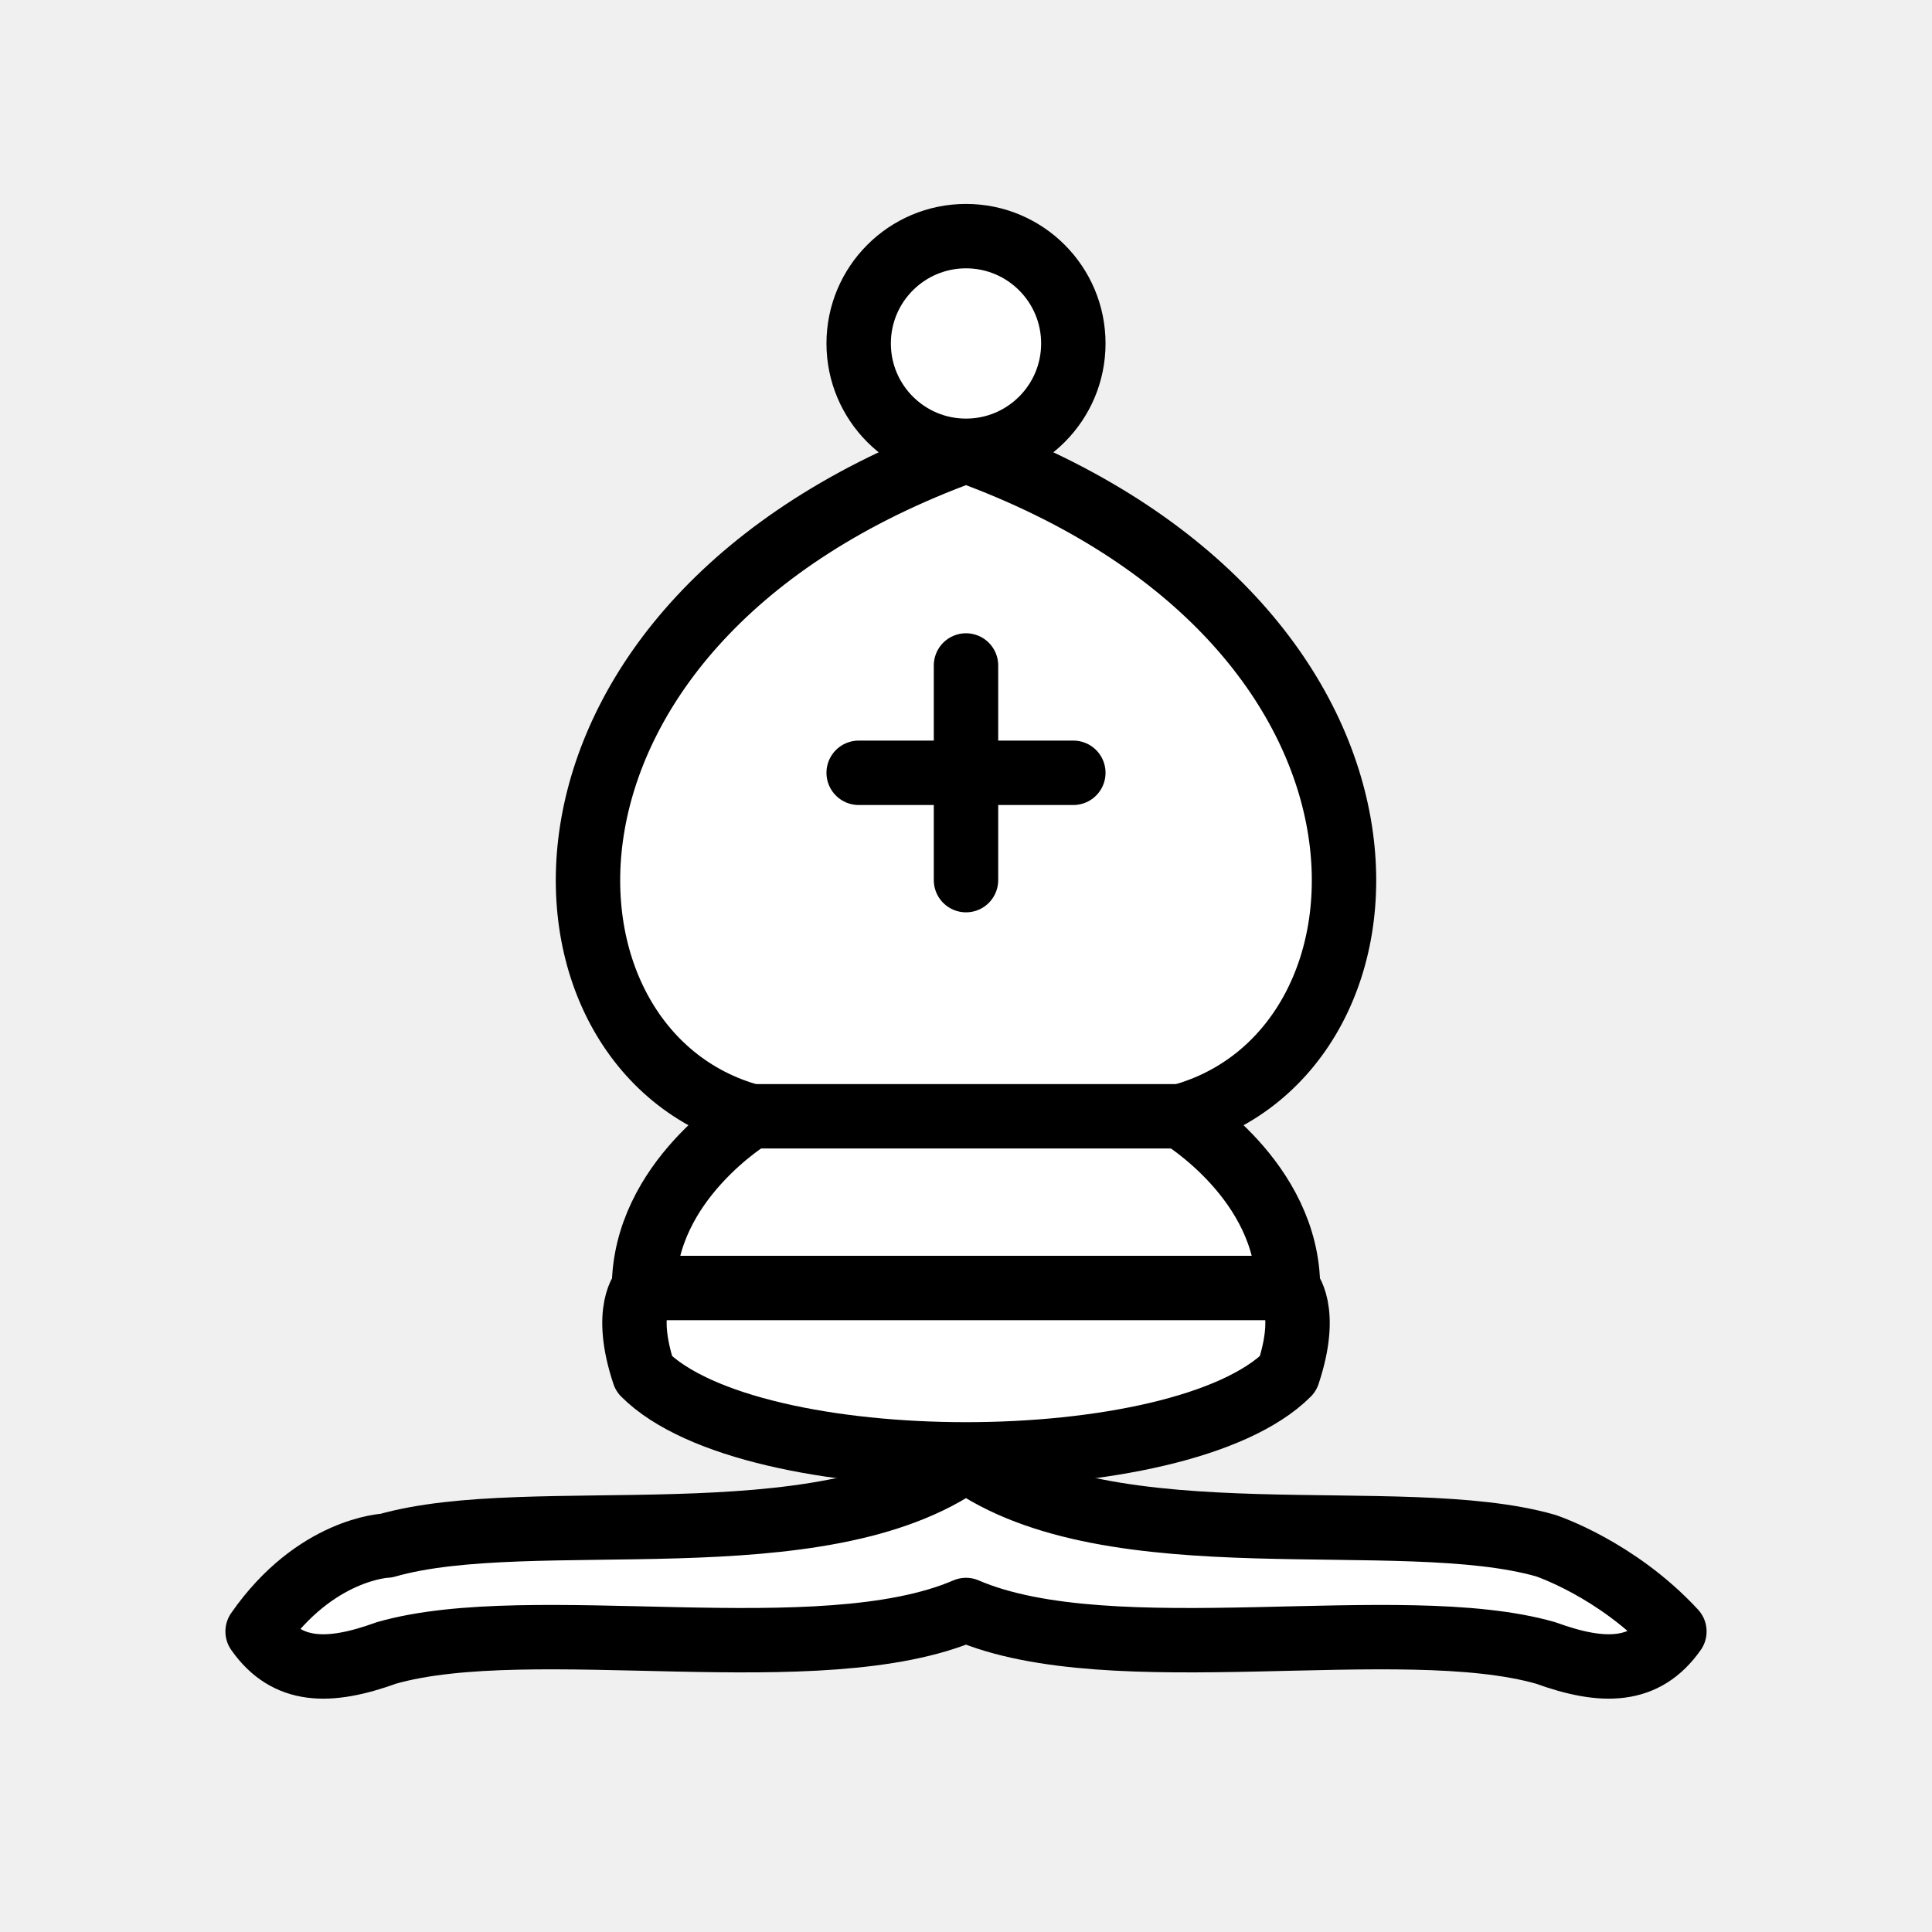
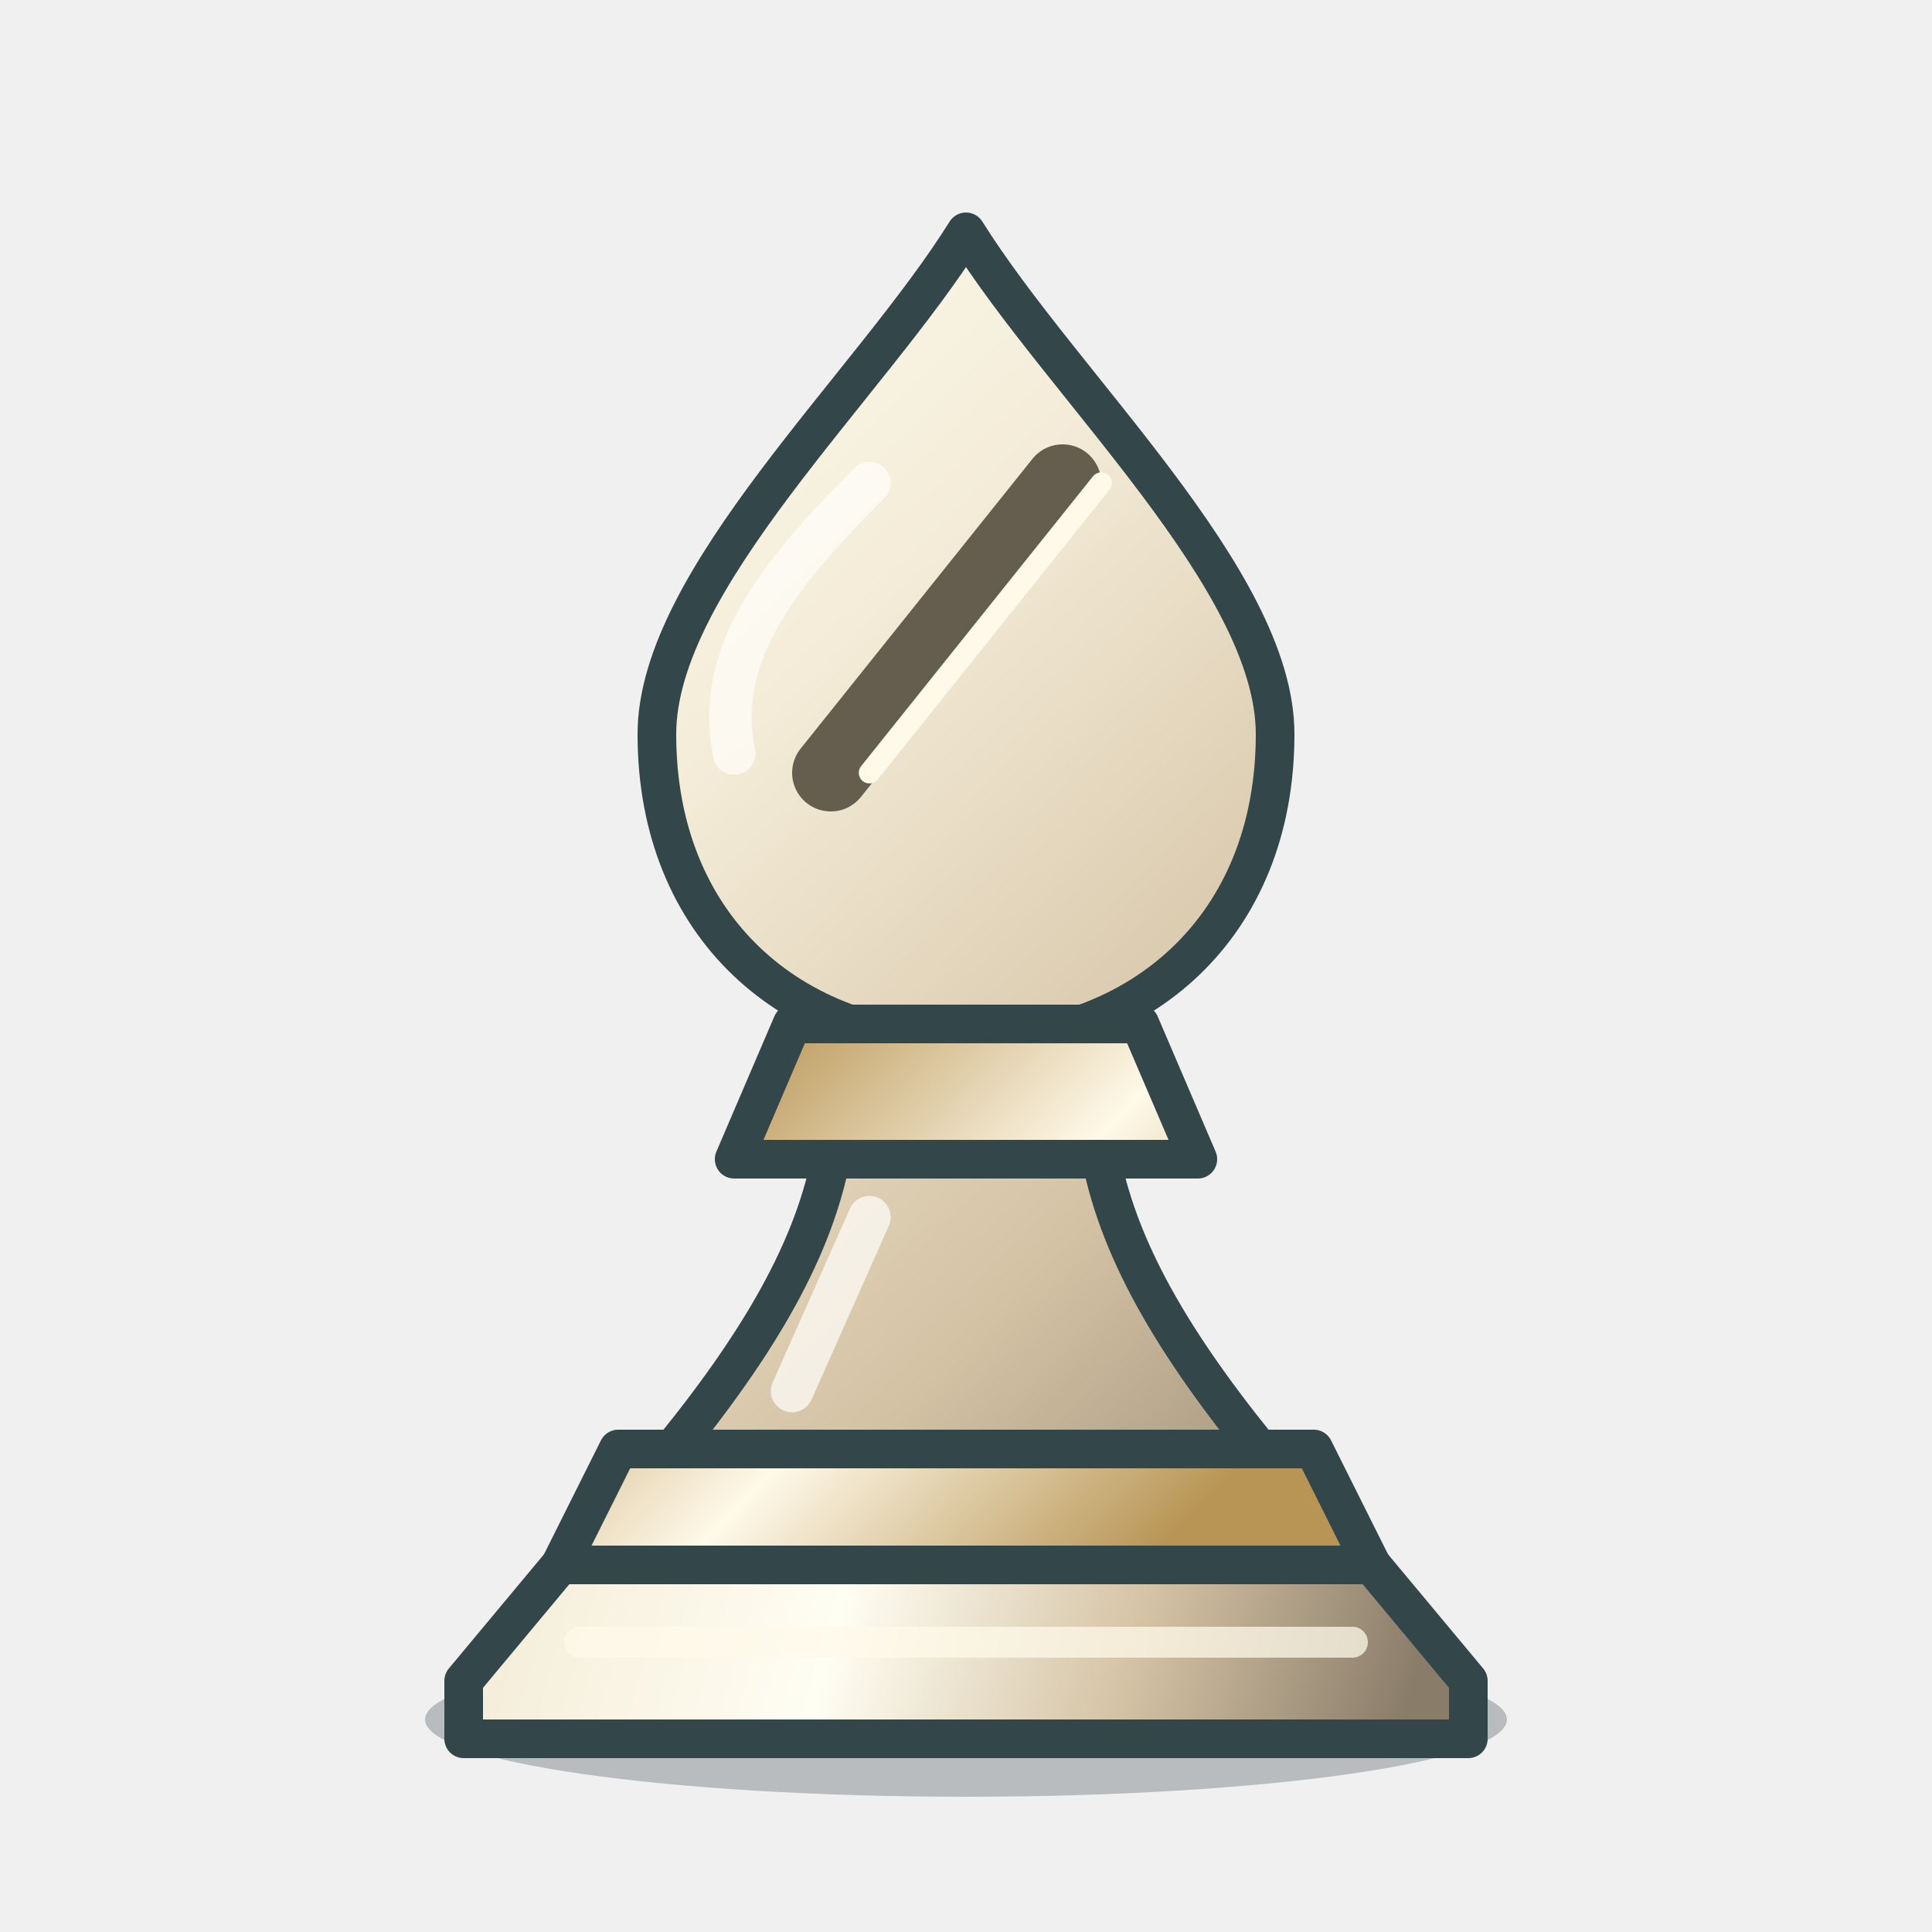
- <svg xmlns="http://www.w3.org/2000/svg" style="color-scheme:light only" width="45" height="45" viewBox="0 0 45 45">
-   <g fill="none" fill-rule="evenodd" stroke="#000" stroke-linecap="round" stroke-linejoin="round" stroke-width="1.5">
-     <g fill="#fff" stroke-linecap="butt">
-       <path d="M9 36c3.39-.97 10.11.43 13.5-2 3.39 2.43 10.11 1.03 13.5 2 0 0 1.65.54 3 2-.68.97-1.65.99-3 .5-3.39-.97-10.11.46-13.5-1-3.39 1.46-10.11.03-13.5 1-1.35.49-2.32.47-3-.5 1.35-1.94 3-2 3-2z" />
-       <path d="M15 32c2.5 2.5 12.5 2.5 15 0 .5-1.5 0-2 0-2 0-2.5-2.5-4-2.5-4 5.5-1.5 6-11.5-5-15.5-11 4-10.5 14-5 15.5 0 0-2.5 1.5-2.5 4 0 0-.5.5 0 2z" />
-       <path d="M25 8a2.5 2.5 0 1 1-5 0 2.5 2.5 0 1 1 5 0z" />
-     </g>
-     <path stroke-linejoin="miter" d="M17.5 26h10M15 30h15m-7.5-14.5v5M20 18h5" />
+ <svg xmlns="http://www.w3.org/2000/svg" width="100" height="100" viewBox="0 0 100 100" role="img" aria-label="White bishop">
+   <defs>
+     <linearGradient id="metal" x1="20" y1="18" x2="79" y2="79" gradientUnits="userSpaceOnUse">
+       <stop stop-color="#fffef3" />
+       <stop offset=".32" stop-color="#f4ecd8" />
+       <stop offset=".68" stop-color="#d4c2a4" />
+       <stop offset="1" stop-color="#897c69" />
+     </linearGradient>
+     <linearGradient id="trim" x1="29" y1="30" x2="70" y2="70" gradientUnits="userSpaceOnUse">
+       <stop stop-color="#fff9e9" />
+       <stop offset=".4" stop-color="#b89555" />
+       <stop offset=".7" stop-color="#fff9e9" />
+       <stop offset="1" stop-color="#b89555" />
+     </linearGradient>
+     <linearGradient id="plinth" x1="27" y1="75" x2="73" y2="88" gradientUnits="userSpaceOnUse">
+       <stop stop-color="#f4ecd8" />
+       <stop offset=".38" stop-color="#fffef3" />
+       <stop offset=".7" stop-color="#d4c2a4" />
+       <stop offset="1" stop-color="#897c69" />
+     </linearGradient>
+     <style>.gleam{fill:none;stroke:#fffefa;stroke-width:2.2;stroke-linecap:round;stroke-opacity:.72}</style>
+   </defs>
+   <ellipse cx="50" cy="89" rx="28" ry="4" fill="#07151c" opacity=".24" />
+   <g stroke="#33464a" stroke-width="2" stroke-linecap="round" stroke-linejoin="round">
+     <path d="M50 12C45 20 34 30 34 38c0 10 7 16 16 16s16-6 16-16c0-8-11-18-16-26Z" fill="url(#metal)" />
+     <path d="m55 25-12 15" fill="none" stroke="#655d4e" stroke-width="4" />
+     <path d="m57 25-12 15" fill="none" stroke="#fff9e9" stroke-width="1.1" />
+     <path d="M41 53h18l3 7H38z" fill="url(#trim)" />
+     <path d="M43 60h14c1 5 4 10 9 16H34c5-6 8-11 9-16Z" fill="url(#metal)" />
+     <path d="M45 25c-5 5-8 9-7 14" class="gleam" />
+     <path d="m45 63-4 9" class="gleam" />
+     <path d="M32 75h36l3 6H29Z" fill="url(#trim)" />
+     <path d="M29 81h42l5 6v3H24v-3Z" fill="url(#plinth)" />
+     <path d="M30 85h40" fill="none" stroke="#fff9e9" stroke-width="1.6" stroke-opacity=".75" />
  </g>
</svg>
